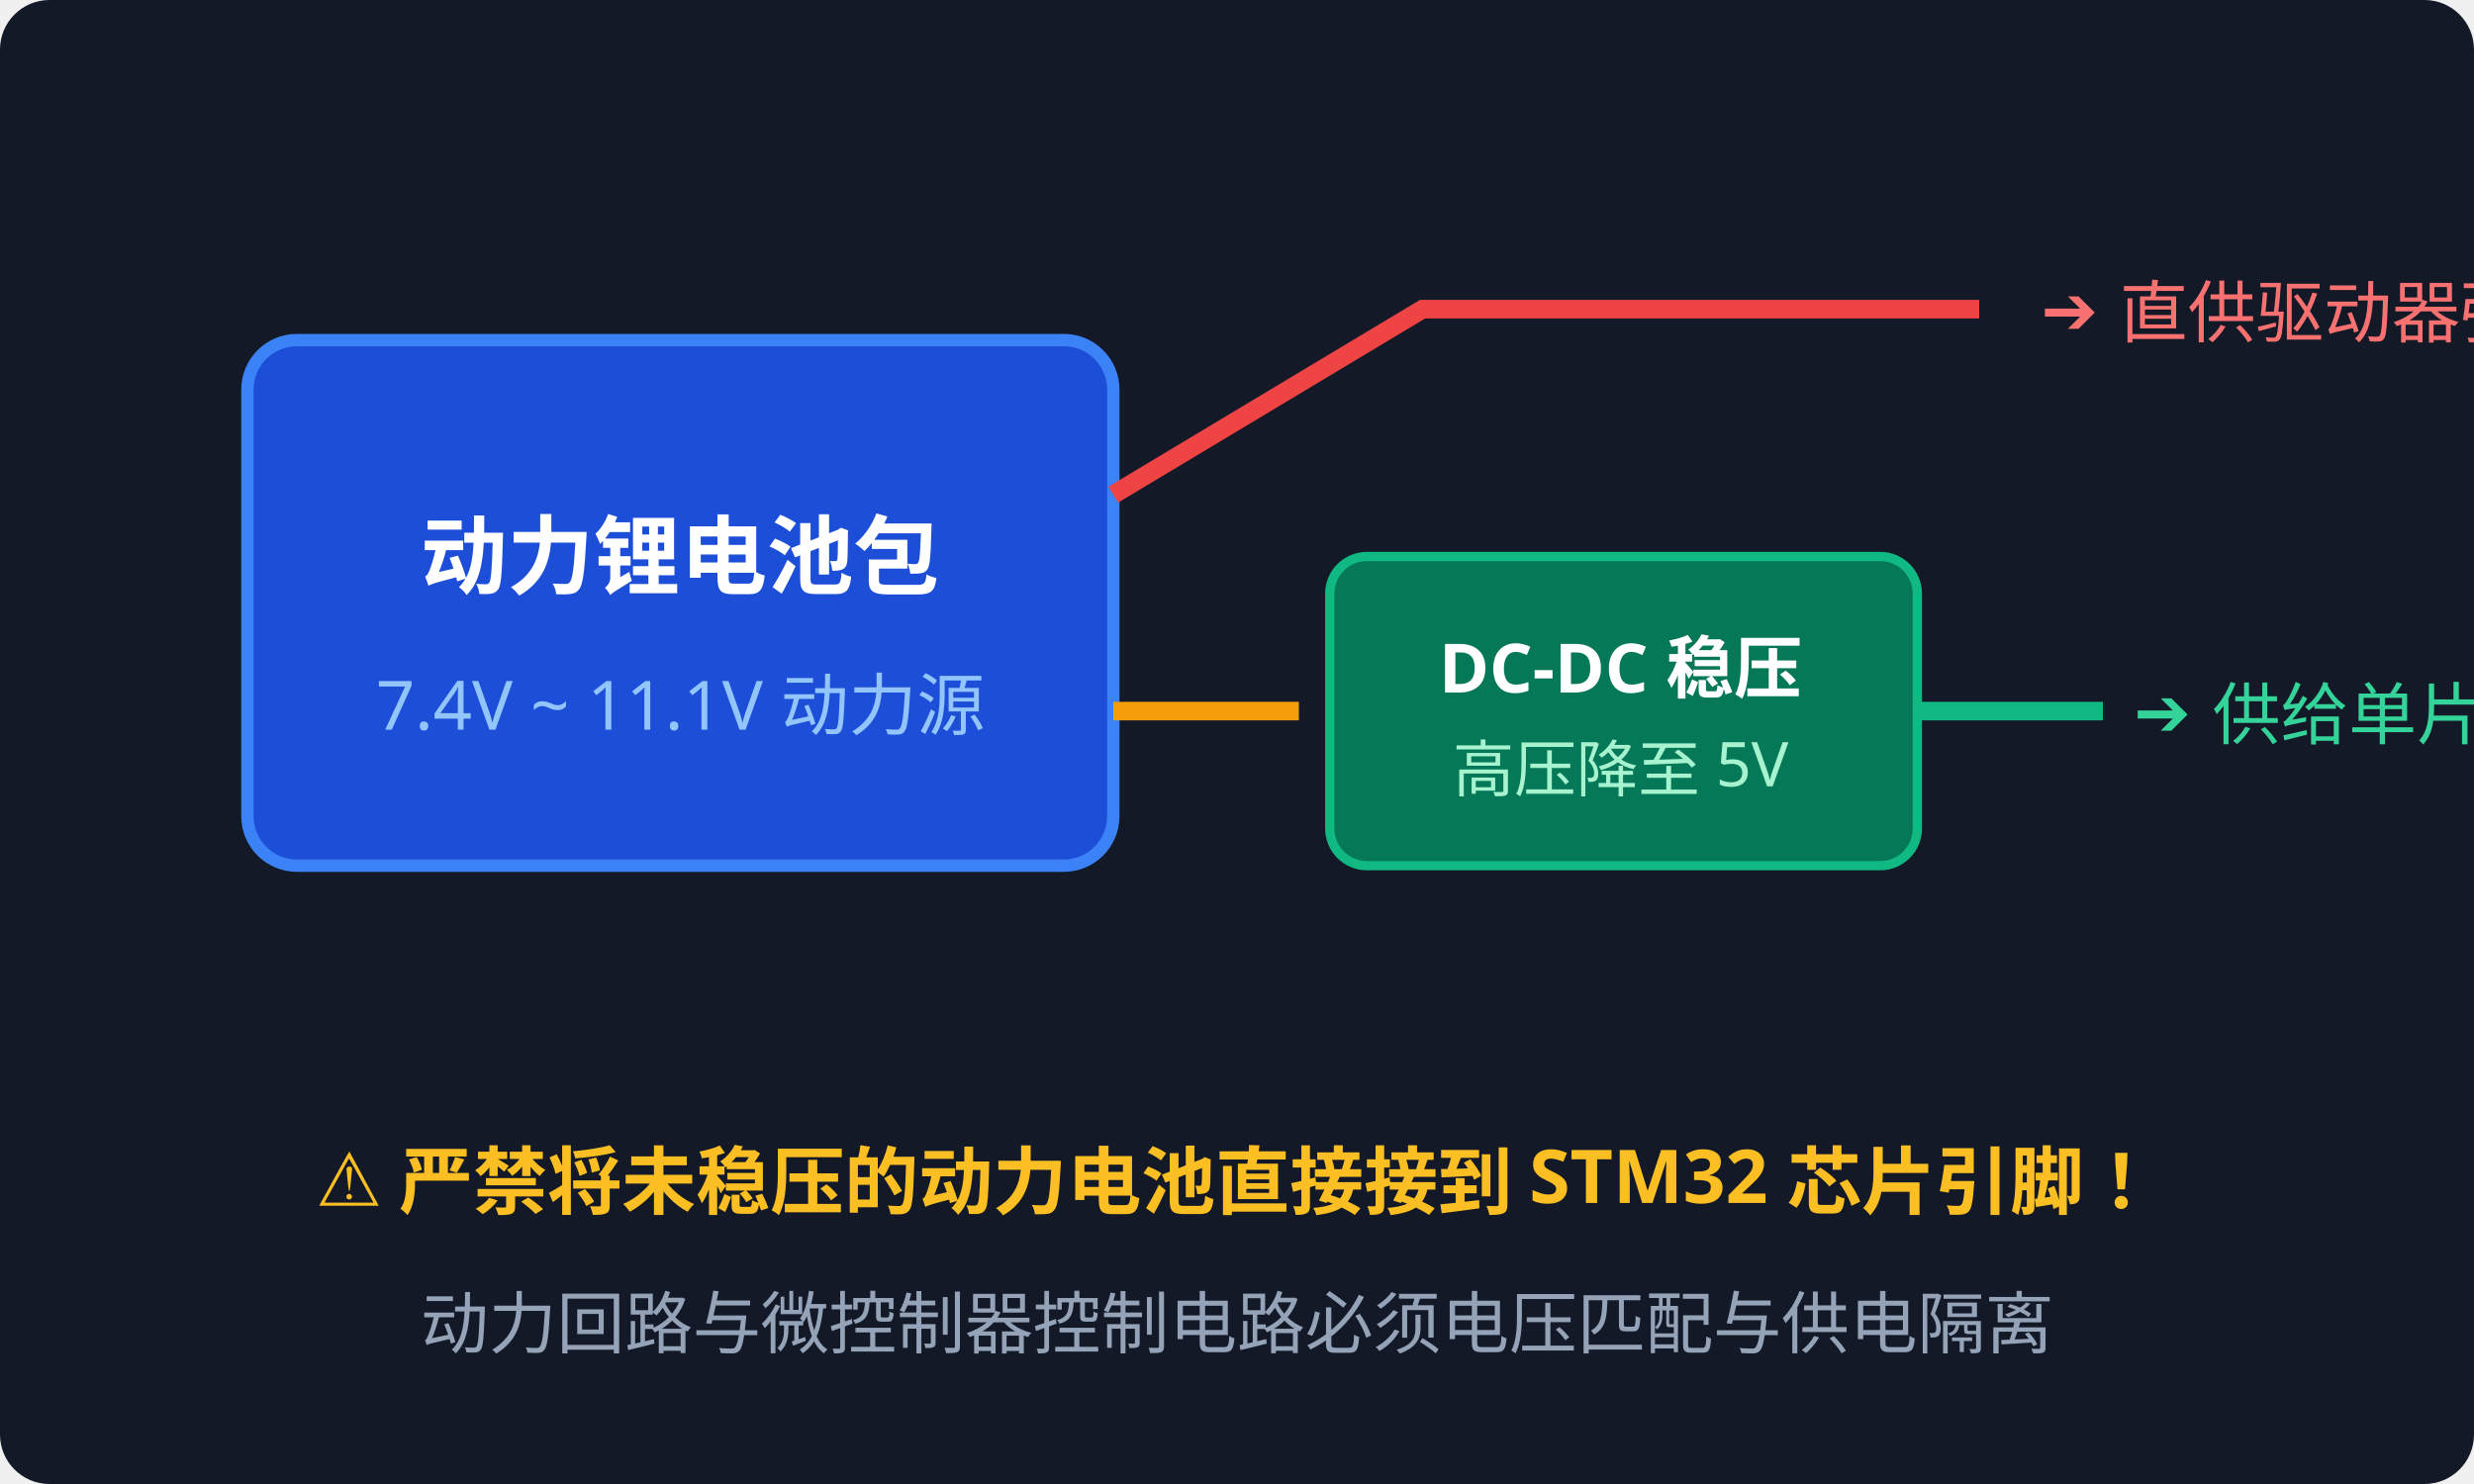
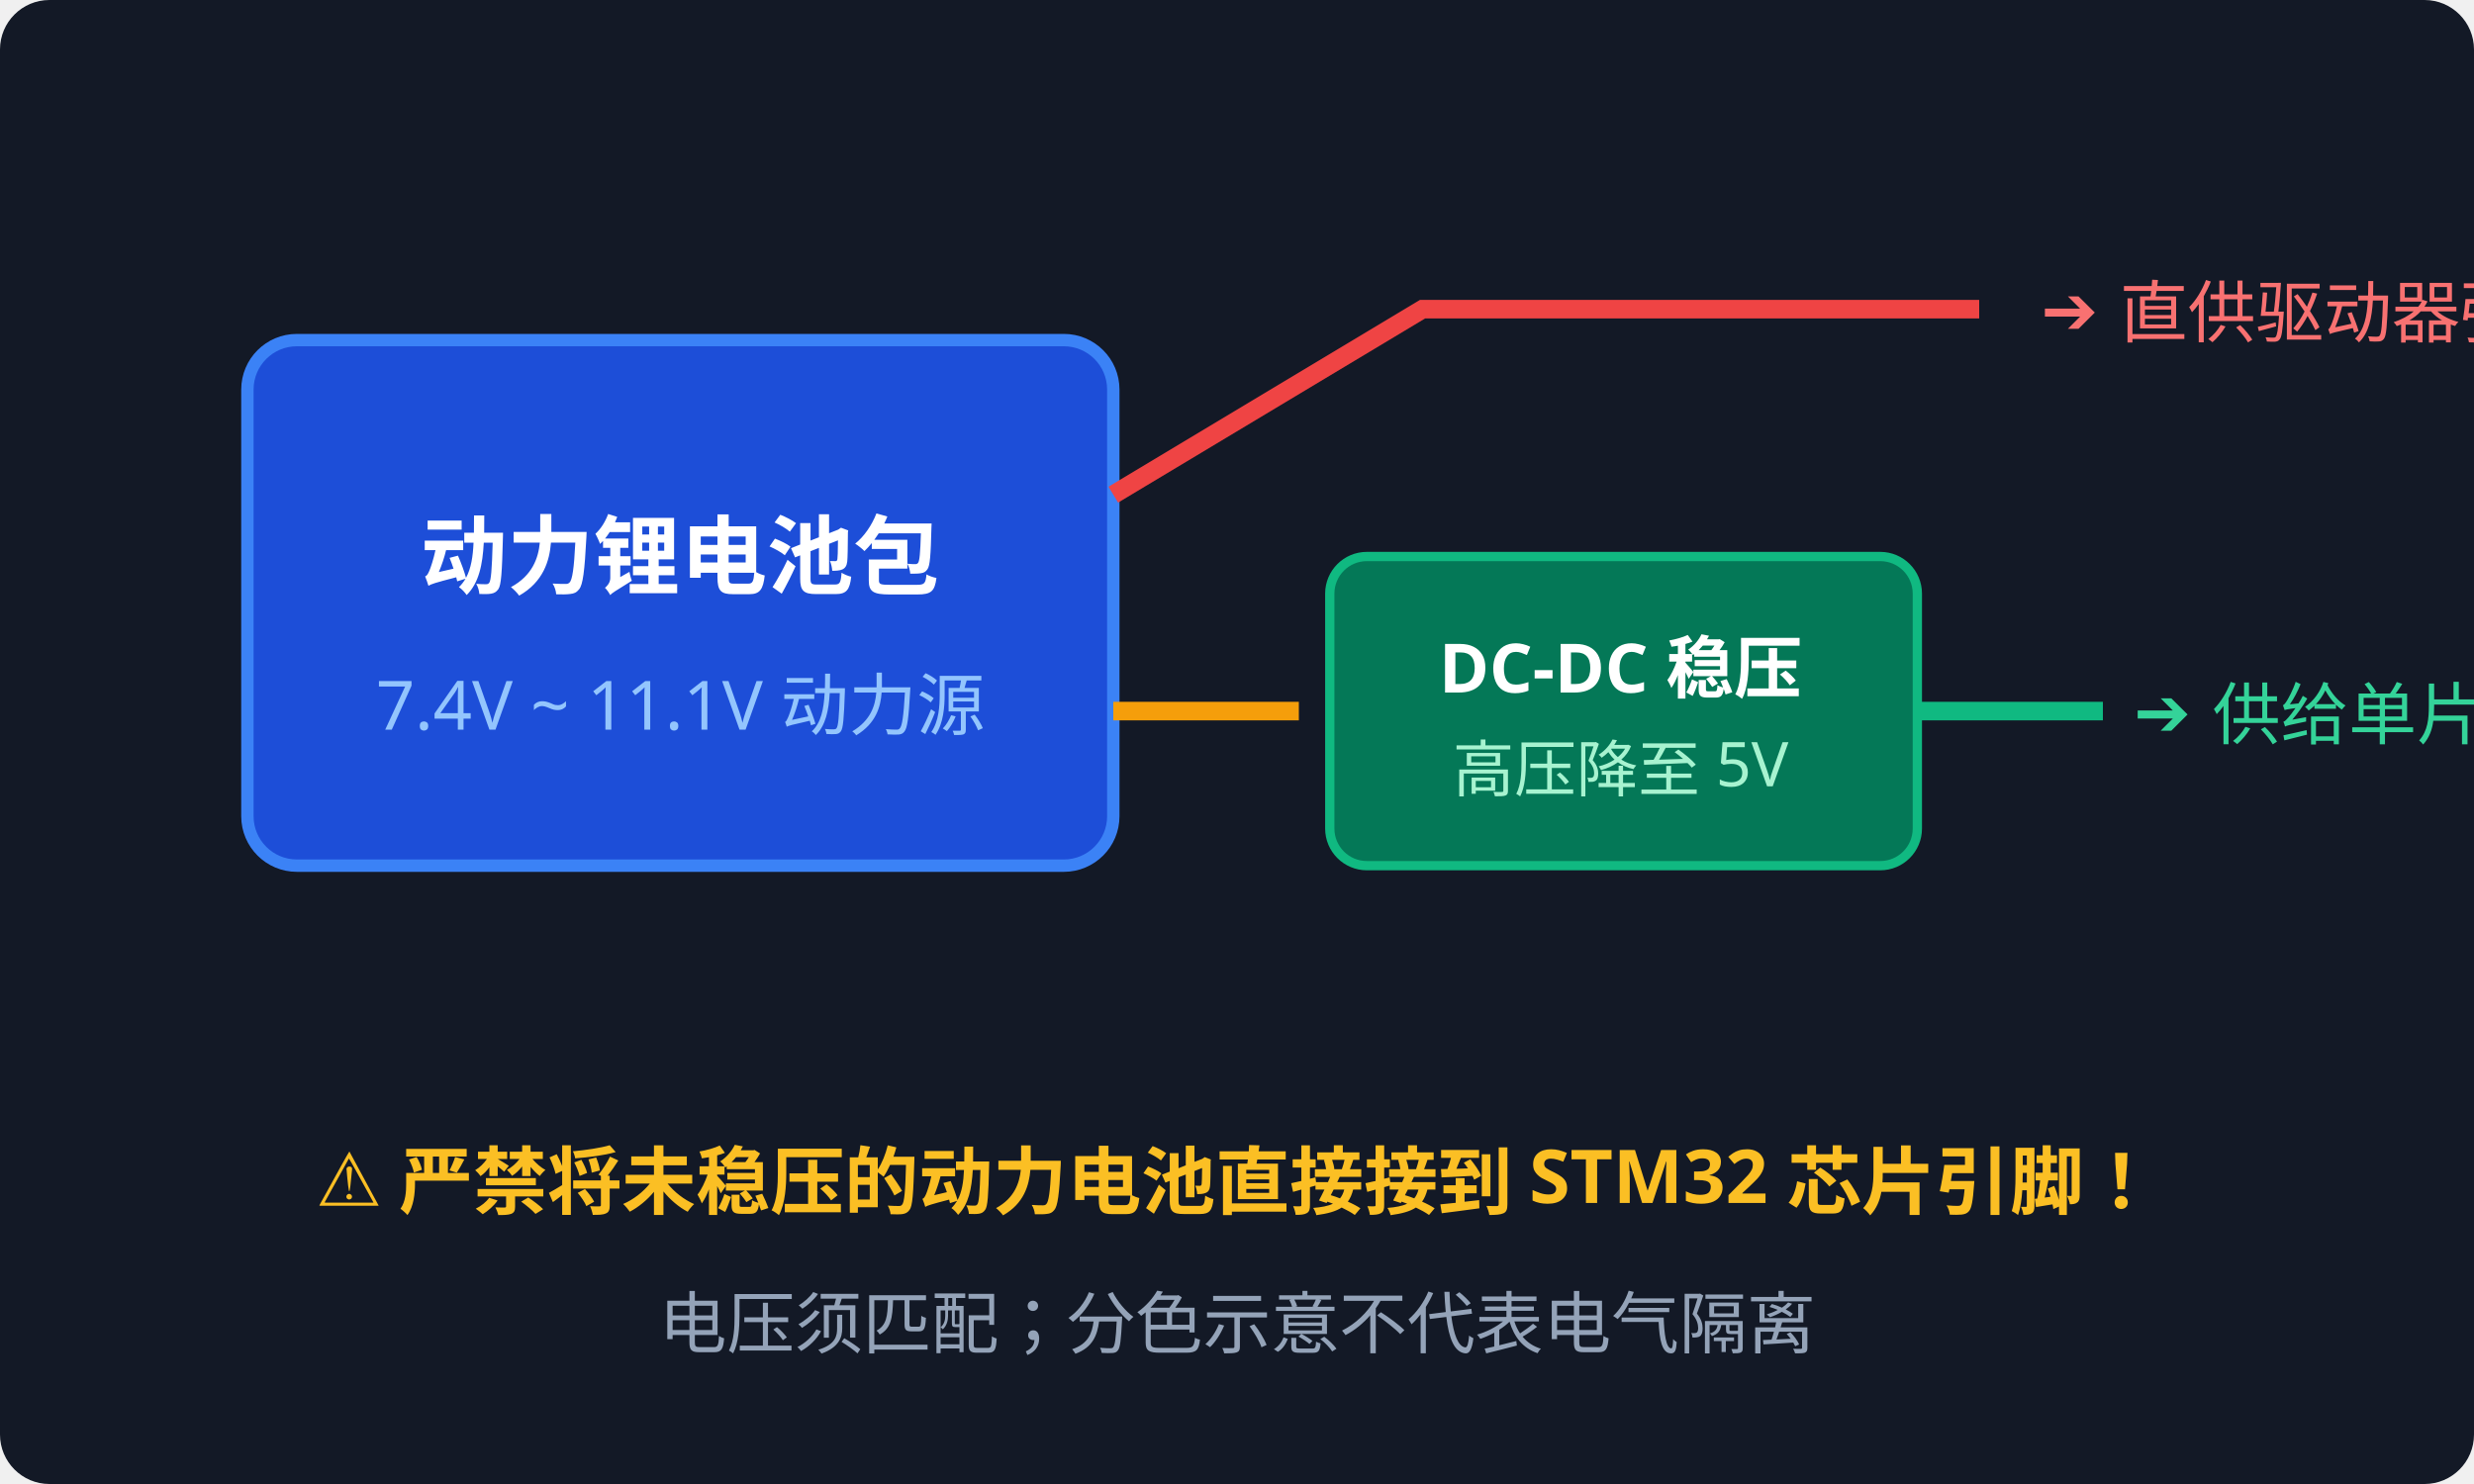
<svg xmlns="http://www.w3.org/2000/svg" viewBox="0 0 400 240" width="100%" height="100%">
  <rect width="400" height="240" fill="#131926" rx="8" />
  <rect x="40" y="55" width="140" height="85" rx="8" fill="#1d4ed8" stroke="#3b82f6" stroke-width="2" />
  <text x="110" y="95" fill="#fff" font-size="14" font-weight="bold" text-anchor="middle" font-family="sans-serif">动力锂电池包</text>
  <text x="110" y="118" fill="#93c5fd" font-size="11" text-anchor="middle" font-family="sans-serif">7.4V ~ 11.1V 动力源</text>
  <path d="M 180 80 L 230 50 L 320 50" fill="none" stroke="#ef4444" stroke-width="3" />
  <text x="330" y="54" fill="#f87171" font-size="11" font-family="sans-serif">➔ 直供驱动器强电端</text>
  <path d="M 180 115 L 210 115" fill="none" stroke="#f59e0b" stroke-width="3" />
  <rect x="215" y="90" width="95" height="50" rx="6" fill="#047857" stroke="#10b981" stroke-width="1.5" />
  <text x="262" y="112" fill="#fff" font-size="11" font-weight="bold" text-anchor="middle" font-family="sans-serif">DC-DC 稳压</text>
  <text x="262" y="128" fill="#a7f3d0" font-size="10" text-anchor="middle" font-family="sans-serif">高压降至 5V</text>
  <path d="M 310 115 L 340 115" fill="none" stroke="#10b981" stroke-width="3" />
  <text x="345" y="119" fill="#34d399" font-size="11" font-family="sans-serif">➔ 供给单片机</text>
  <text x="200" y="195" fill="#fbbf24" font-size="12" font-weight="bold" text-anchor="middle" font-family="sans-serif">⚠️ 严禁将未稳压的动力电池直接接到 STM32 芯片引脚！</text>
-   <text x="200" y="218" fill="#94a3b8" font-size="11" text-anchor="middle" font-family="sans-serif">动力回路与微控制器控制电路必须电压匹配与供电隔离</text>
+   <text x="200" y="218" fill="#94a3b8" font-size="11" text-anchor="middle" font-family="sans-serif">电压须匹配；分色示意不代表电气隔离</text>
</svg>
